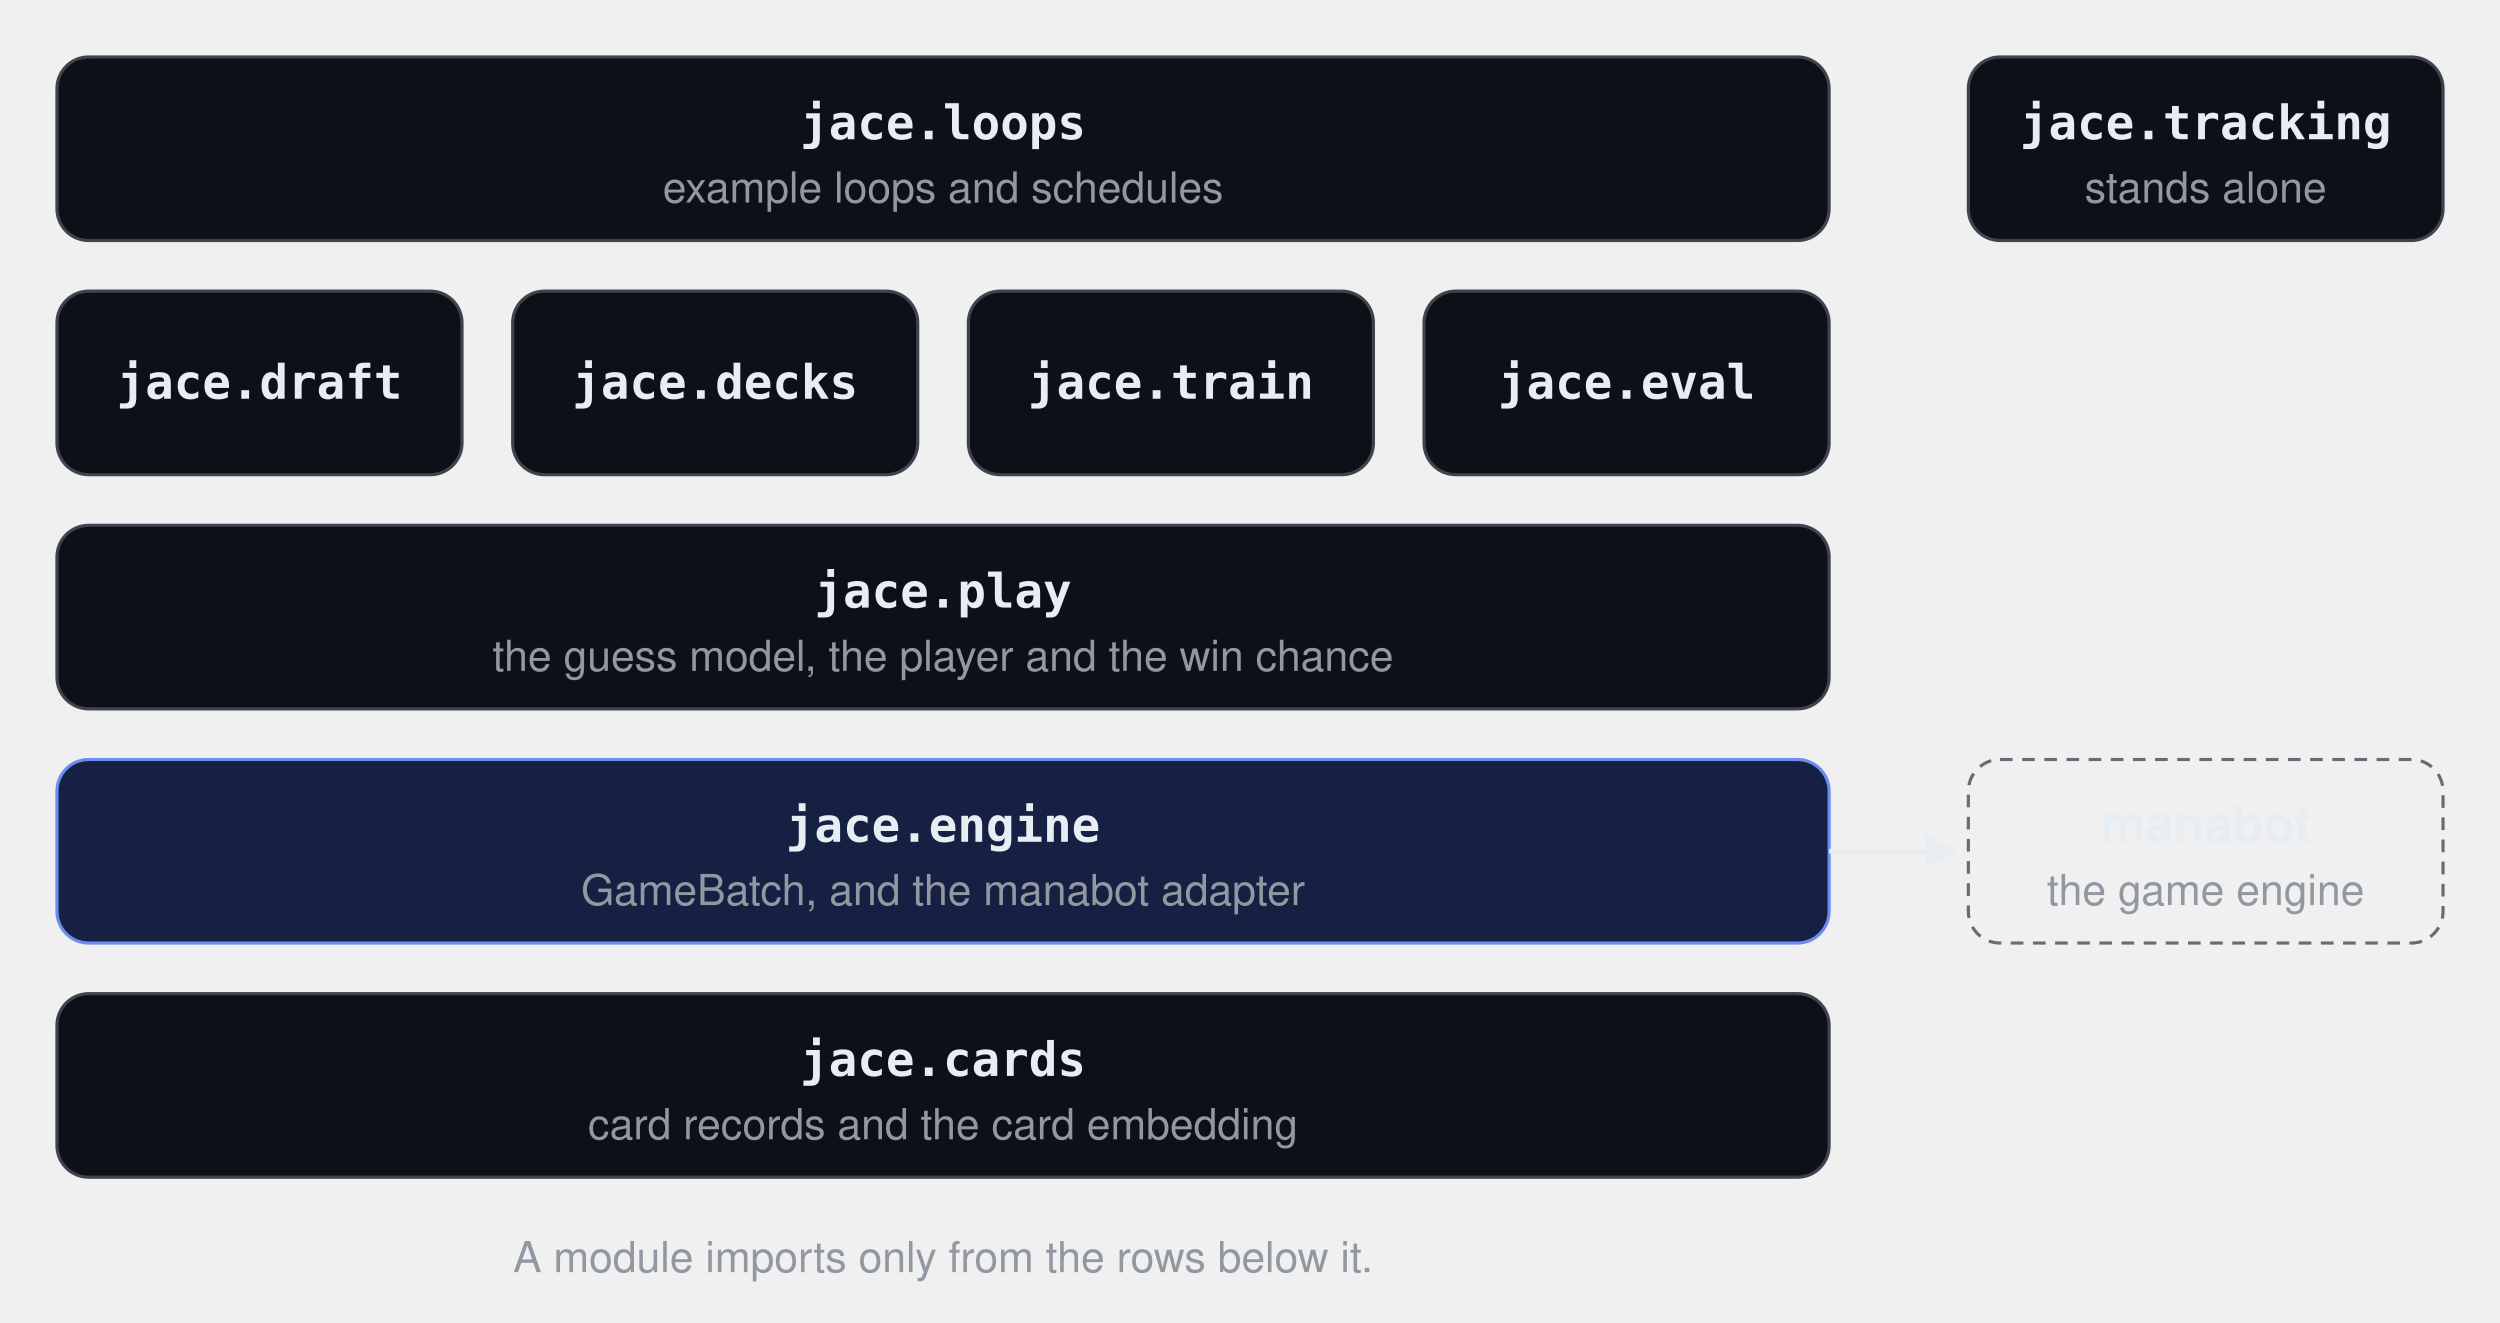
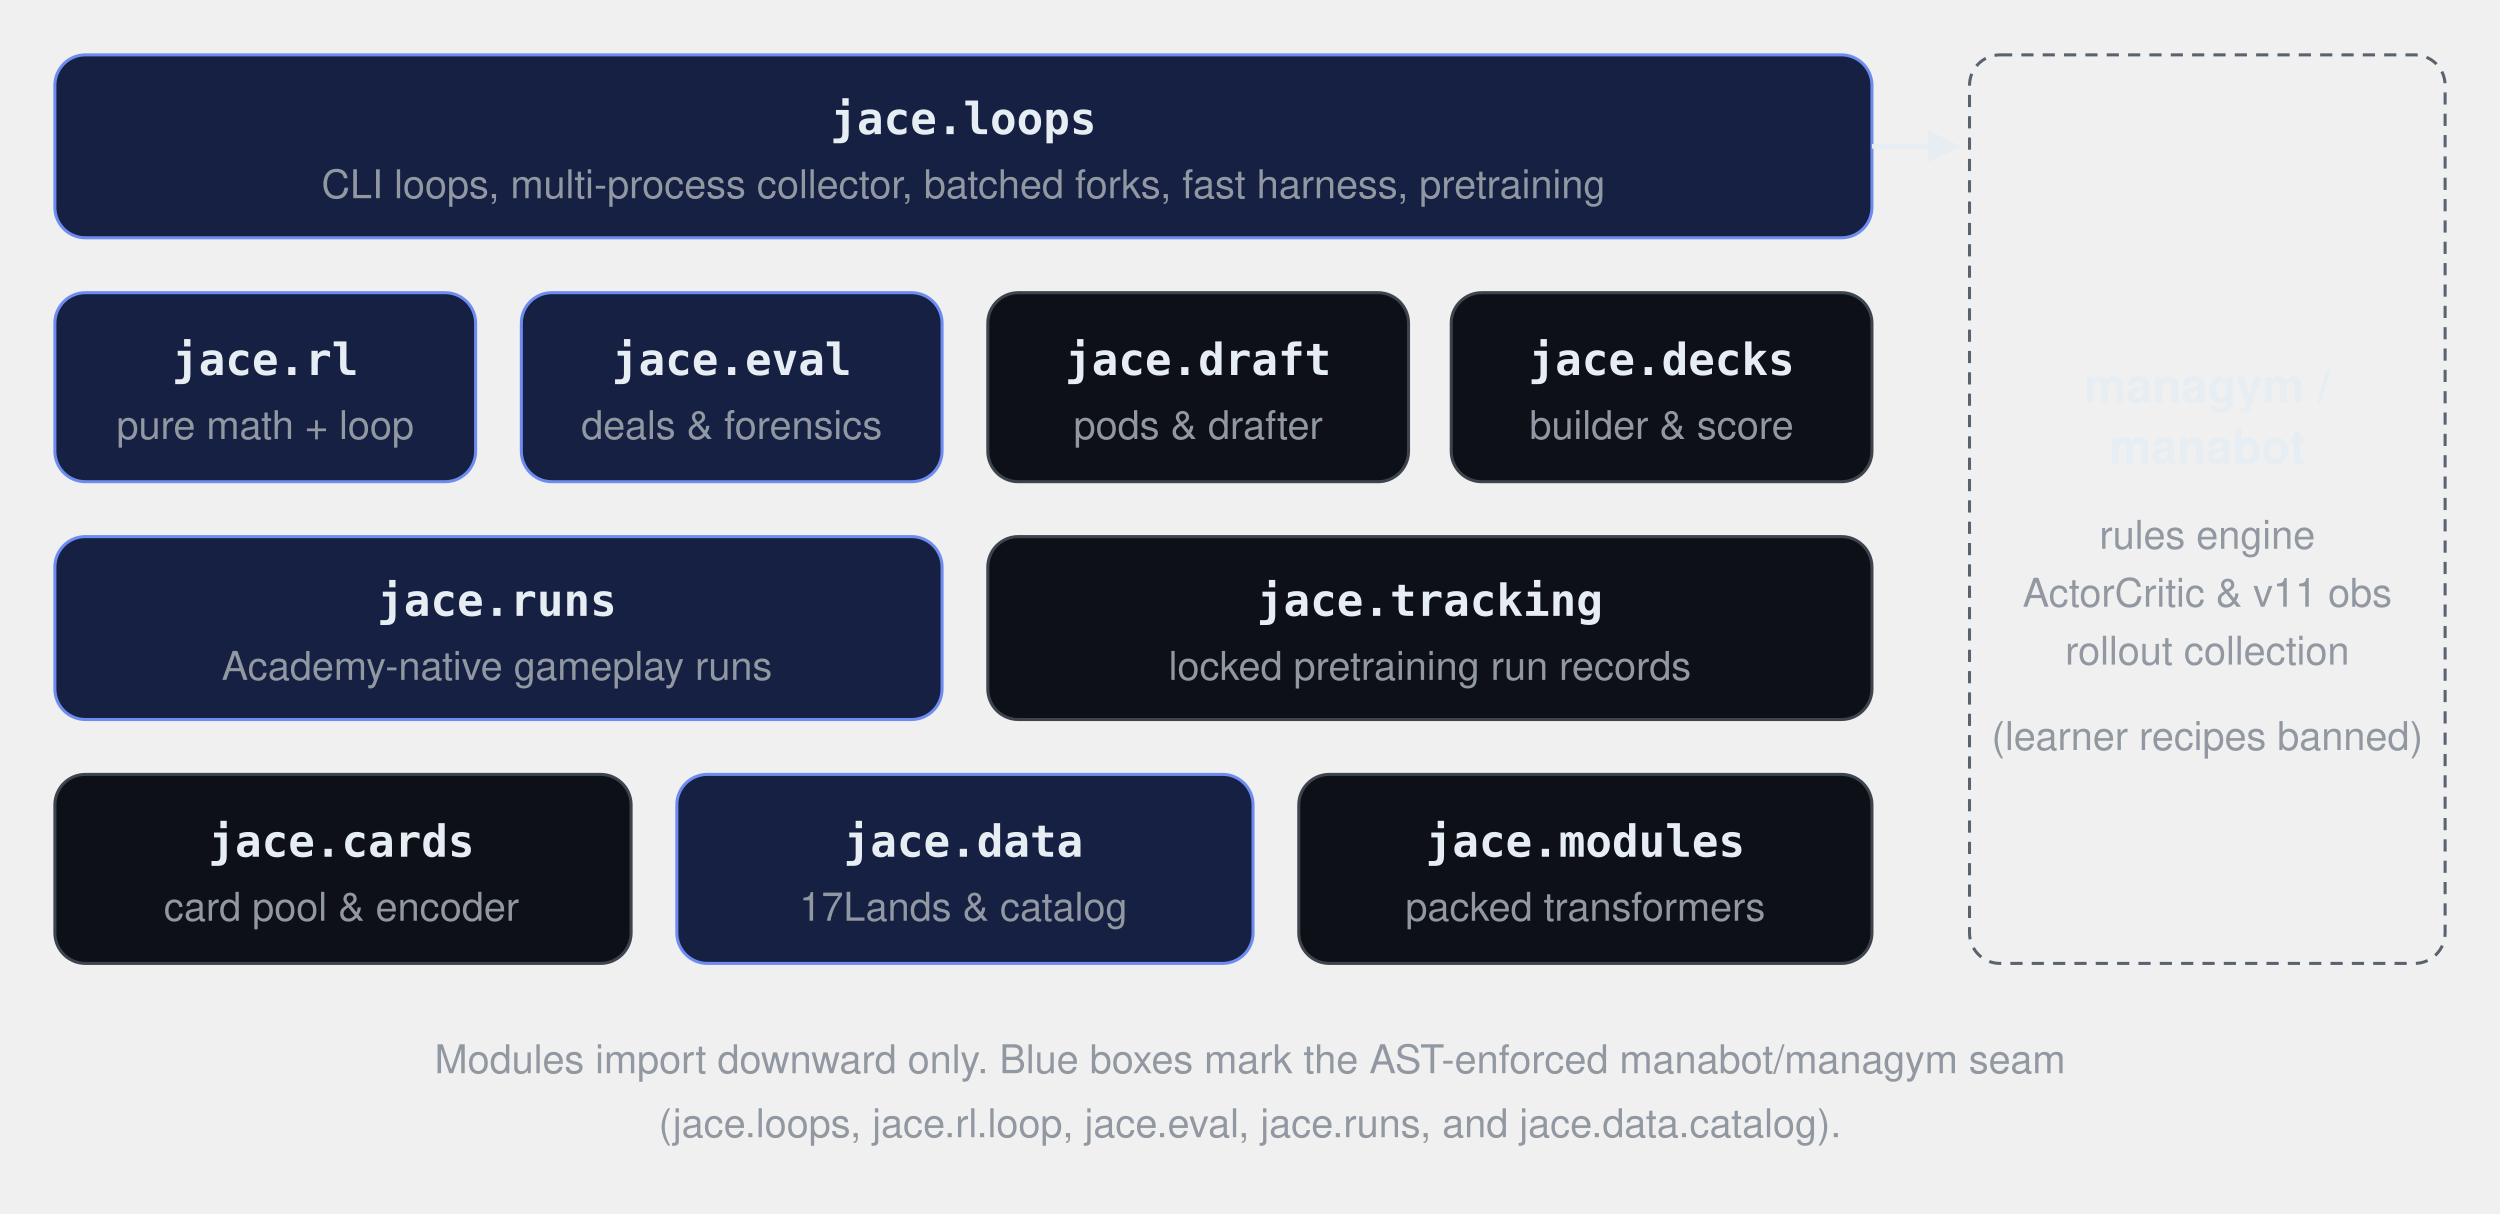
- <svg xmlns="http://www.w3.org/2000/svg" viewBox="0 0 790 418" role="img" aria-label="The modules of jace in rows, where a module imports only from the rows below it. Top: jace.loops. Then jace.draft, jace.decks, jace.train and jace.eval. Then jace.play. Then jace.engine, whose adapter is the only code that imports manabot. At the bottom, jace.cards. jace.tracking stands alone. jace.engine is drawn in blue because it is the only way games are played.">
+ <svg xmlns="http://www.w3.org/2000/svg" viewBox="0 0 820 398" role="img" aria-label="The package layers of Jace v2. Top row: jace.loops (CLI entry points, collector pool, batched forks, harness). Second row: jace.rl (pure RL math plus loop seam), jace.eval (mirrored deals and forensics), jace.draft (pods and drafter, imported only by jace.loops), and jace.decks (builder and score). Third row: jace.runs (Academy-native runs) and jace.tracking (locked pretraining run records). Bottom leaf row: jace.cards, jace.data (17Lands and catalog seam), and jace.modules. On the right: managym and manabot, connected only to the blue-highlighted seam modules.">
  <style>
- text{font-family:-apple-system,BlinkMacSystemFont,"Segoe UI",Helvetica,Arial,sans-serif;fill:#1f2328;text-anchor:middle;font-size:16px}
- .t{font-weight:600}.s{font-size:13.5px;fill:#59636e}.l{text-anchor:start}.m{font-family:ui-monospace,SFMono-Regular,Menlo,monospace;font-size:15px;font-weight:600}
- .line{fill:none;stroke:#1f2328;stroke-width:1.5}.head{fill:#1f2328}
- .box{fill:#ffffff;stroke:#b8bec6}.round{fill:#eef2fd;stroke:#3a5bd9}.side{fill:none;stroke:#8c959f;stroke-dasharray:4 3}
- text{fill:#e6edf3}.s{fill:#9198a1}.line{stroke:#e6edf3}.head{fill:#e6edf3}.box{fill:#0d1117;stroke:#3d444d}.round{fill:#152042;stroke:#6e8cf0}.side{stroke:#656c76}
+ text{font-family:-apple-system,BlinkMacSystemFont,"Segoe UI",Helvetica,Arial,sans-serif;fill:#e6edf3;text-anchor:middle;font-size:15.5px}
+ .t{font-weight:600}.s{font-size:13px;fill:#9198a1}.m{font-family:ui-monospace,SFMono-Regular,Menlo,monospace;font-size:14.5px;font-weight:600}
+ .line{fill:none;stroke:#e6edf3;stroke-width:1.5}.head{fill:#e6edf3}
+ .box{fill:#0d1117;stroke:#3d444d}.round{fill:#152042;stroke:#6e8cf0}.side{fill:none;stroke:#59636e;stroke-dasharray:4 3}
</style>
  <defs>
    <marker id="a" viewBox="0 0 10 10" refX="9" refY="5" markerWidth="7" markerHeight="7" orient="auto-start-reverse">
      <path d="M0,0 L10,5 L0,10 z" class="head" />
    </marker>
  </defs>
-   <rect class="box" x="18" y="18" width="560" height="58" rx="10" />
-   <text x="298" y="44" class="m">jace.loops</text>
-   <text x="298" y="64" class="s">example loops and schedules</text>
-   <rect class="box" x="18" y="92" width="128" height="58" rx="10" />
-   <text x="82" y="126" class="m">jace.draft</text>
-   <rect class="box" x="162" y="92" width="128" height="58" rx="10" />
-   <text x="226" y="126" class="m">jace.decks</text>
-   <rect class="box" x="306" y="92" width="128" height="58" rx="10" />
-   <text x="370" y="126" class="m">jace.train</text>
-   <rect class="box" x="450" y="92" width="128" height="58" rx="10" />
-   <text x="514" y="126" class="m">jace.eval</text>
-   <rect class="box" x="18" y="166" width="560" height="58" rx="10" />
-   <text x="298" y="192" class="m">jace.play</text>
-   <text x="298" y="212" class="s">the guess model, the player and the win chance</text>
-   <rect class="round" x="18" y="240" width="560" height="58" rx="10" />
-   <text x="298" y="266" class="m">jace.engine</text>
-   <text x="298" y="286" class="s">GameBatch, and the manabot adapter</text>
-   <rect class="box" x="18" y="314" width="560" height="58" rx="10" />
-   <text x="298" y="340" class="m">jace.cards</text>
-   <text x="298" y="360" class="s">card records and the card embedding</text>
-   <rect class="side" x="622" y="240" width="150" height="58" rx="10" />
-   <text x="697" y="266" class="t">manabot</text>
-   <text x="697" y="286" class="s">the game engine</text>
-   <path class="line" d="M578 269 H618" marker-end="url(#a)" />
-   <rect class="box" x="622" y="18" width="150" height="58" rx="10" />
-   <text x="697" y="44" class="m">jace.tracking</text>
-   <text x="697" y="64" class="s">stands alone</text>
-   <text x="298" y="402" class="s">A module imports only from the rows below it.</text>
+   <rect class="round" x="18" y="18" width="596" height="60" rx="10" />
+   <text x="316" y="44" class="m">jace.loops</text>
+   <text x="316" y="65" class="s">CLI loops, multi-process collector, batched forks, fast harness, pretraining</text>
+   <rect class="round" x="18" y="96" width="138" height="62" rx="10" />
+   <text x="87" y="123" class="m">jace.rl</text>
+   <text x="87" y="144" class="s">pure math + loop</text>
+   <rect class="round" x="171" y="96" width="138" height="62" rx="10" />
+   <text x="240" y="123" class="m">jace.eval</text>
+   <text x="240" y="144" class="s">deals &amp; forensics</text>
+   <rect class="box" x="324" y="96" width="138" height="62" rx="10" />
+   <text x="393" y="123" class="m">jace.draft</text>
+   <text x="393" y="144" class="s">pods &amp; drafter</text>
+   <rect class="box" x="476" y="96" width="138" height="62" rx="10" />
+   <text x="545" y="123" class="m">jace.decks</text>
+   <text x="545" y="144" class="s">builder &amp; score</text>
+   <rect class="round" x="18" y="176" width="291" height="60" rx="10" />
+   <text x="163" y="202" class="m">jace.runs</text>
+   <text x="163" y="223" class="s">Academy-native gameplay runs</text>
+   <rect class="box" x="324" y="176" width="290" height="60" rx="10" />
+   <text x="469" y="202" class="m">jace.tracking</text>
+   <text x="469" y="223" class="s">locked pretraining run records</text>
+   <rect class="box" x="18" y="254" width="189" height="62" rx="10" />
+   <text x="112" y="281" class="m">jace.cards</text>
+   <text x="112" y="302" class="s">card pool &amp; encoder</text>
+   <rect class="round" x="222" y="254" width="189" height="62" rx="10" />
+   <text x="316" y="281" class="m">jace.data</text>
+   <text x="316" y="302" class="s">17Lands &amp; catalog</text>
+   <rect class="box" x="426" y="254" width="188" height="62" rx="10" />
+   <text x="520" y="281" class="m">jace.modules</text>
+   <text x="520" y="302" class="s">packed transformers</text>
+   <rect class="side" x="646" y="18" width="156" height="298" rx="10" />
+   <text x="724" y="132" class="t">managym /</text>
+   <text x="724" y="152" class="t">manabot</text>
+   <text x="724" y="180" class="s">rules engine</text>
+   <text x="724" y="199" class="s">ActorCritic &amp; v11 obs</text>
+   <text x="724" y="218" class="s">rollout collection</text>
+   <text x="724" y="246" class="s">(learner recipes banned)</text>
+   <path class="line" d="M614 48 H642" marker-end="url(#a)" />
+   <text x="410" y="352" class="s">Modules import downward only. Blue boxes mark the AST-enforced manabot/managym seam</text>
+   <text x="410" y="373" class="s">(jace.loops, jace.rl.loop, jace.eval, jace.runs, and jace.data.catalog).</text>
</svg>
